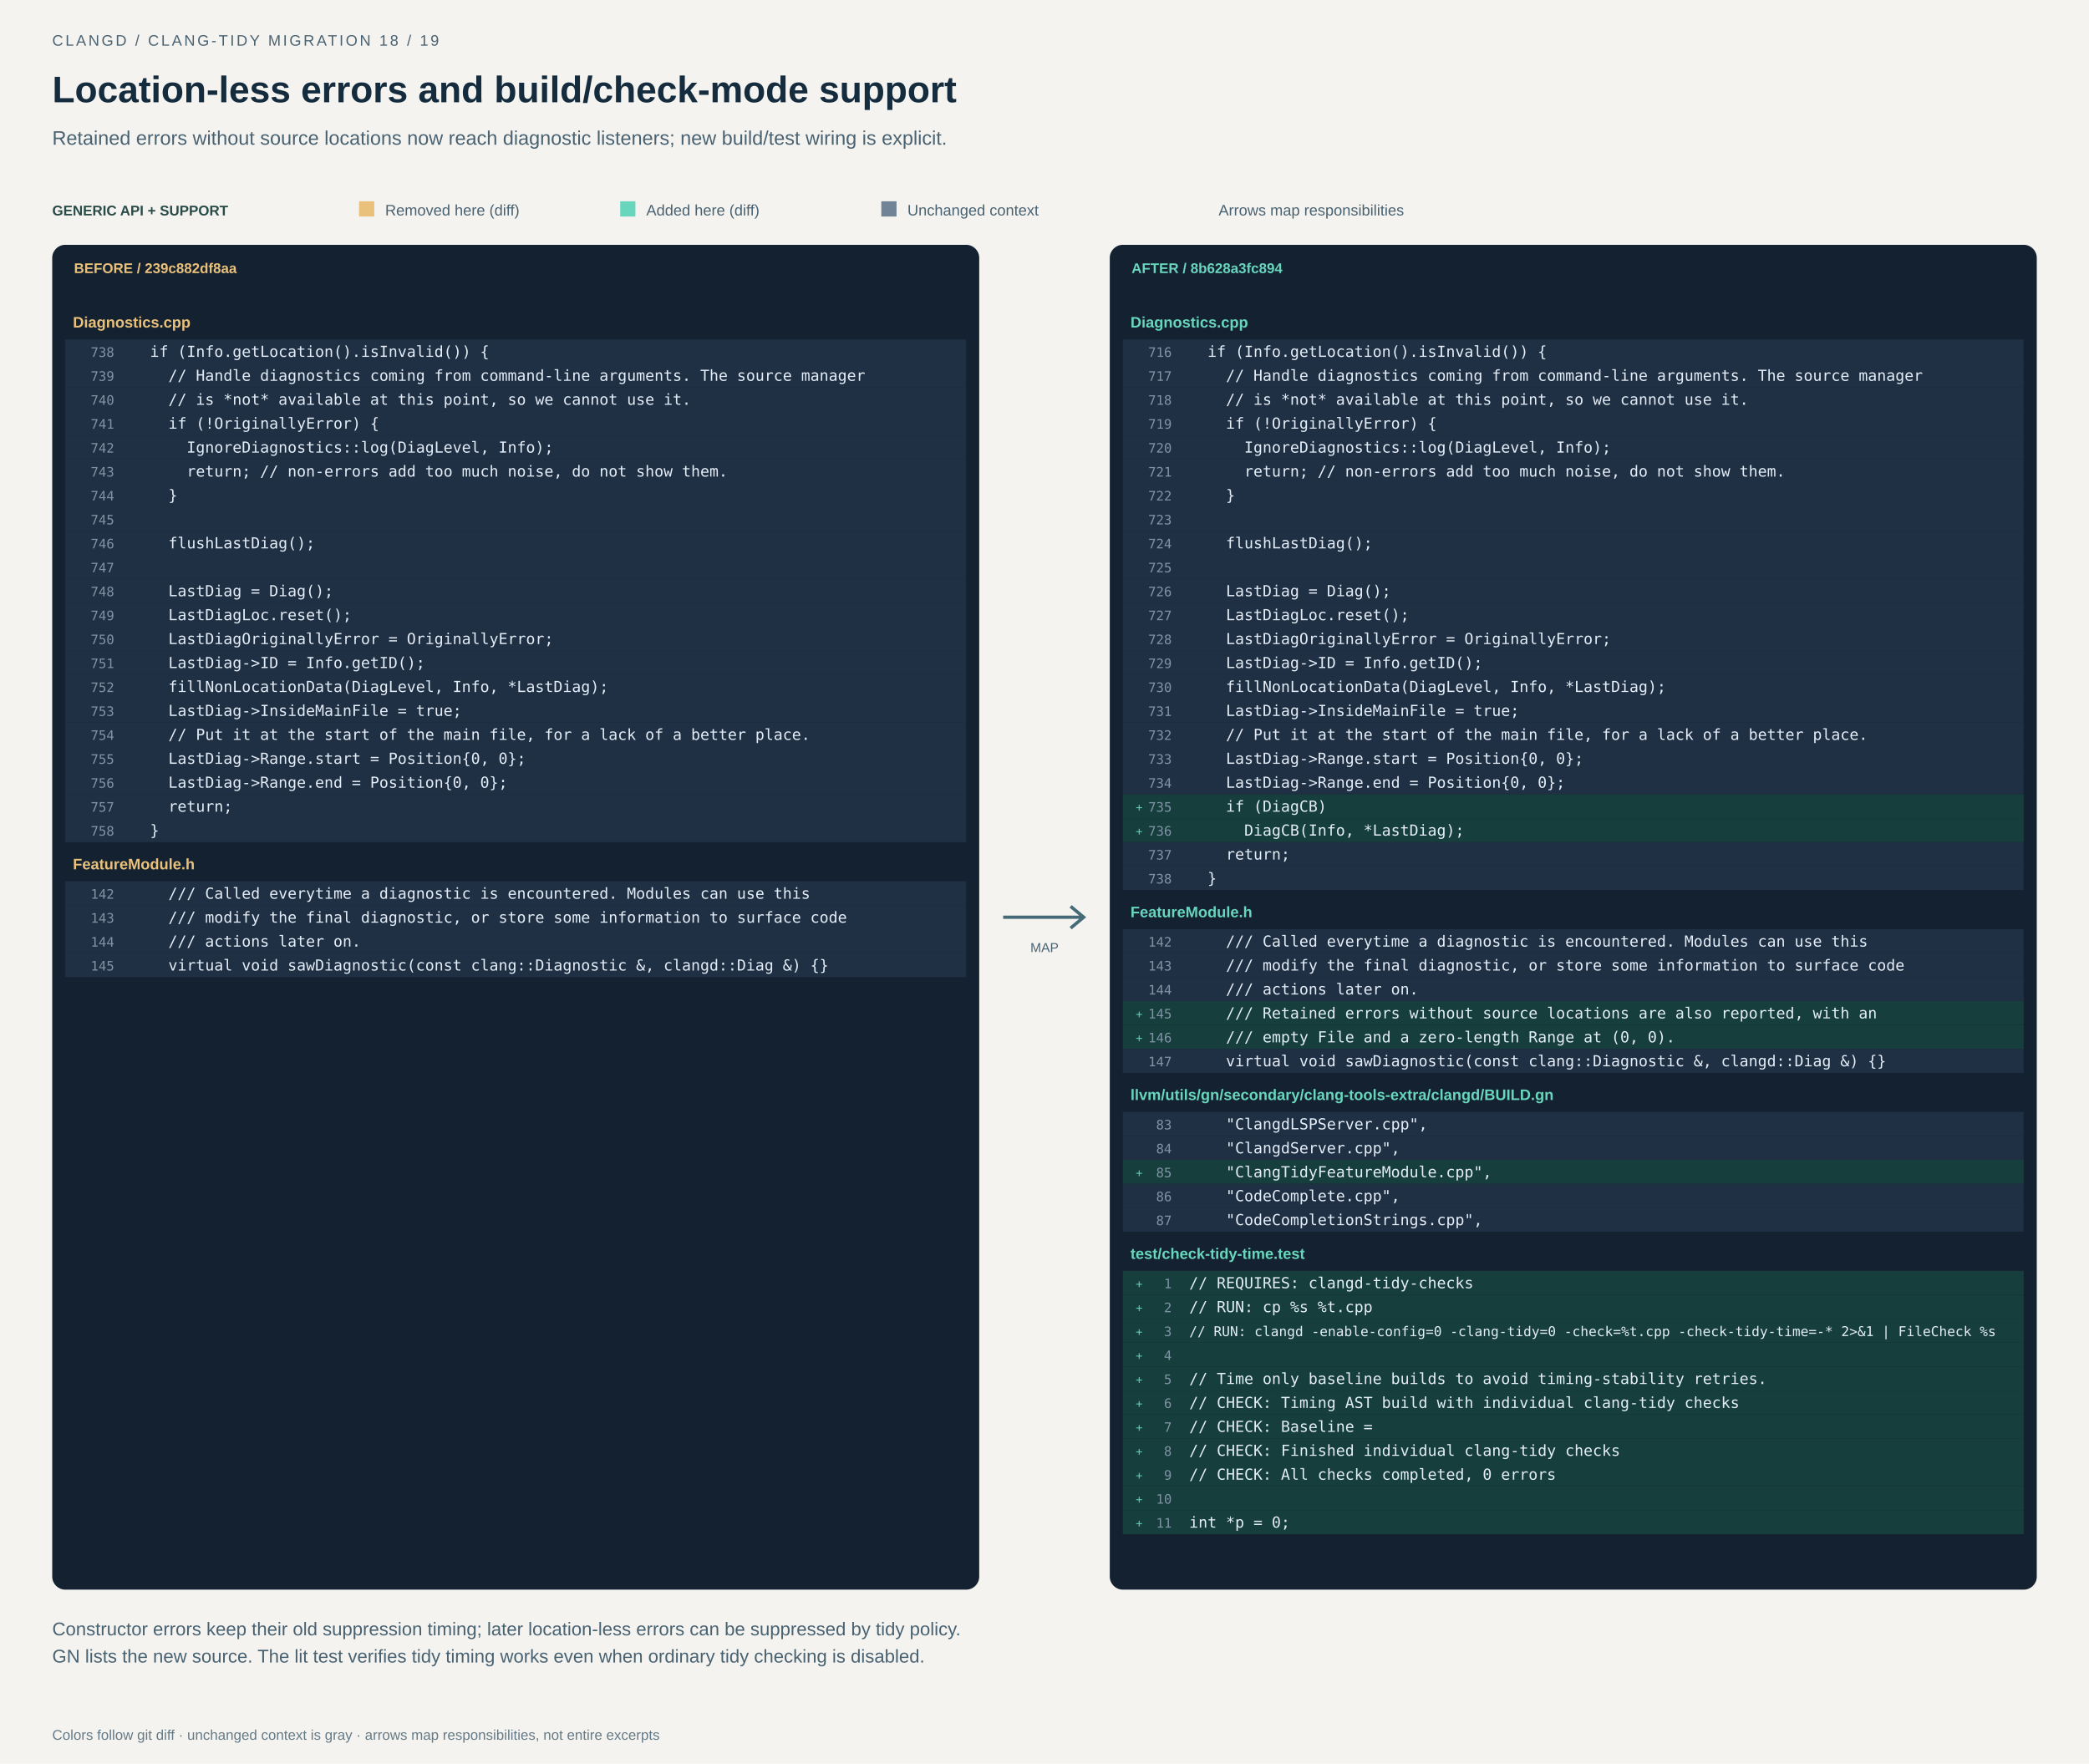
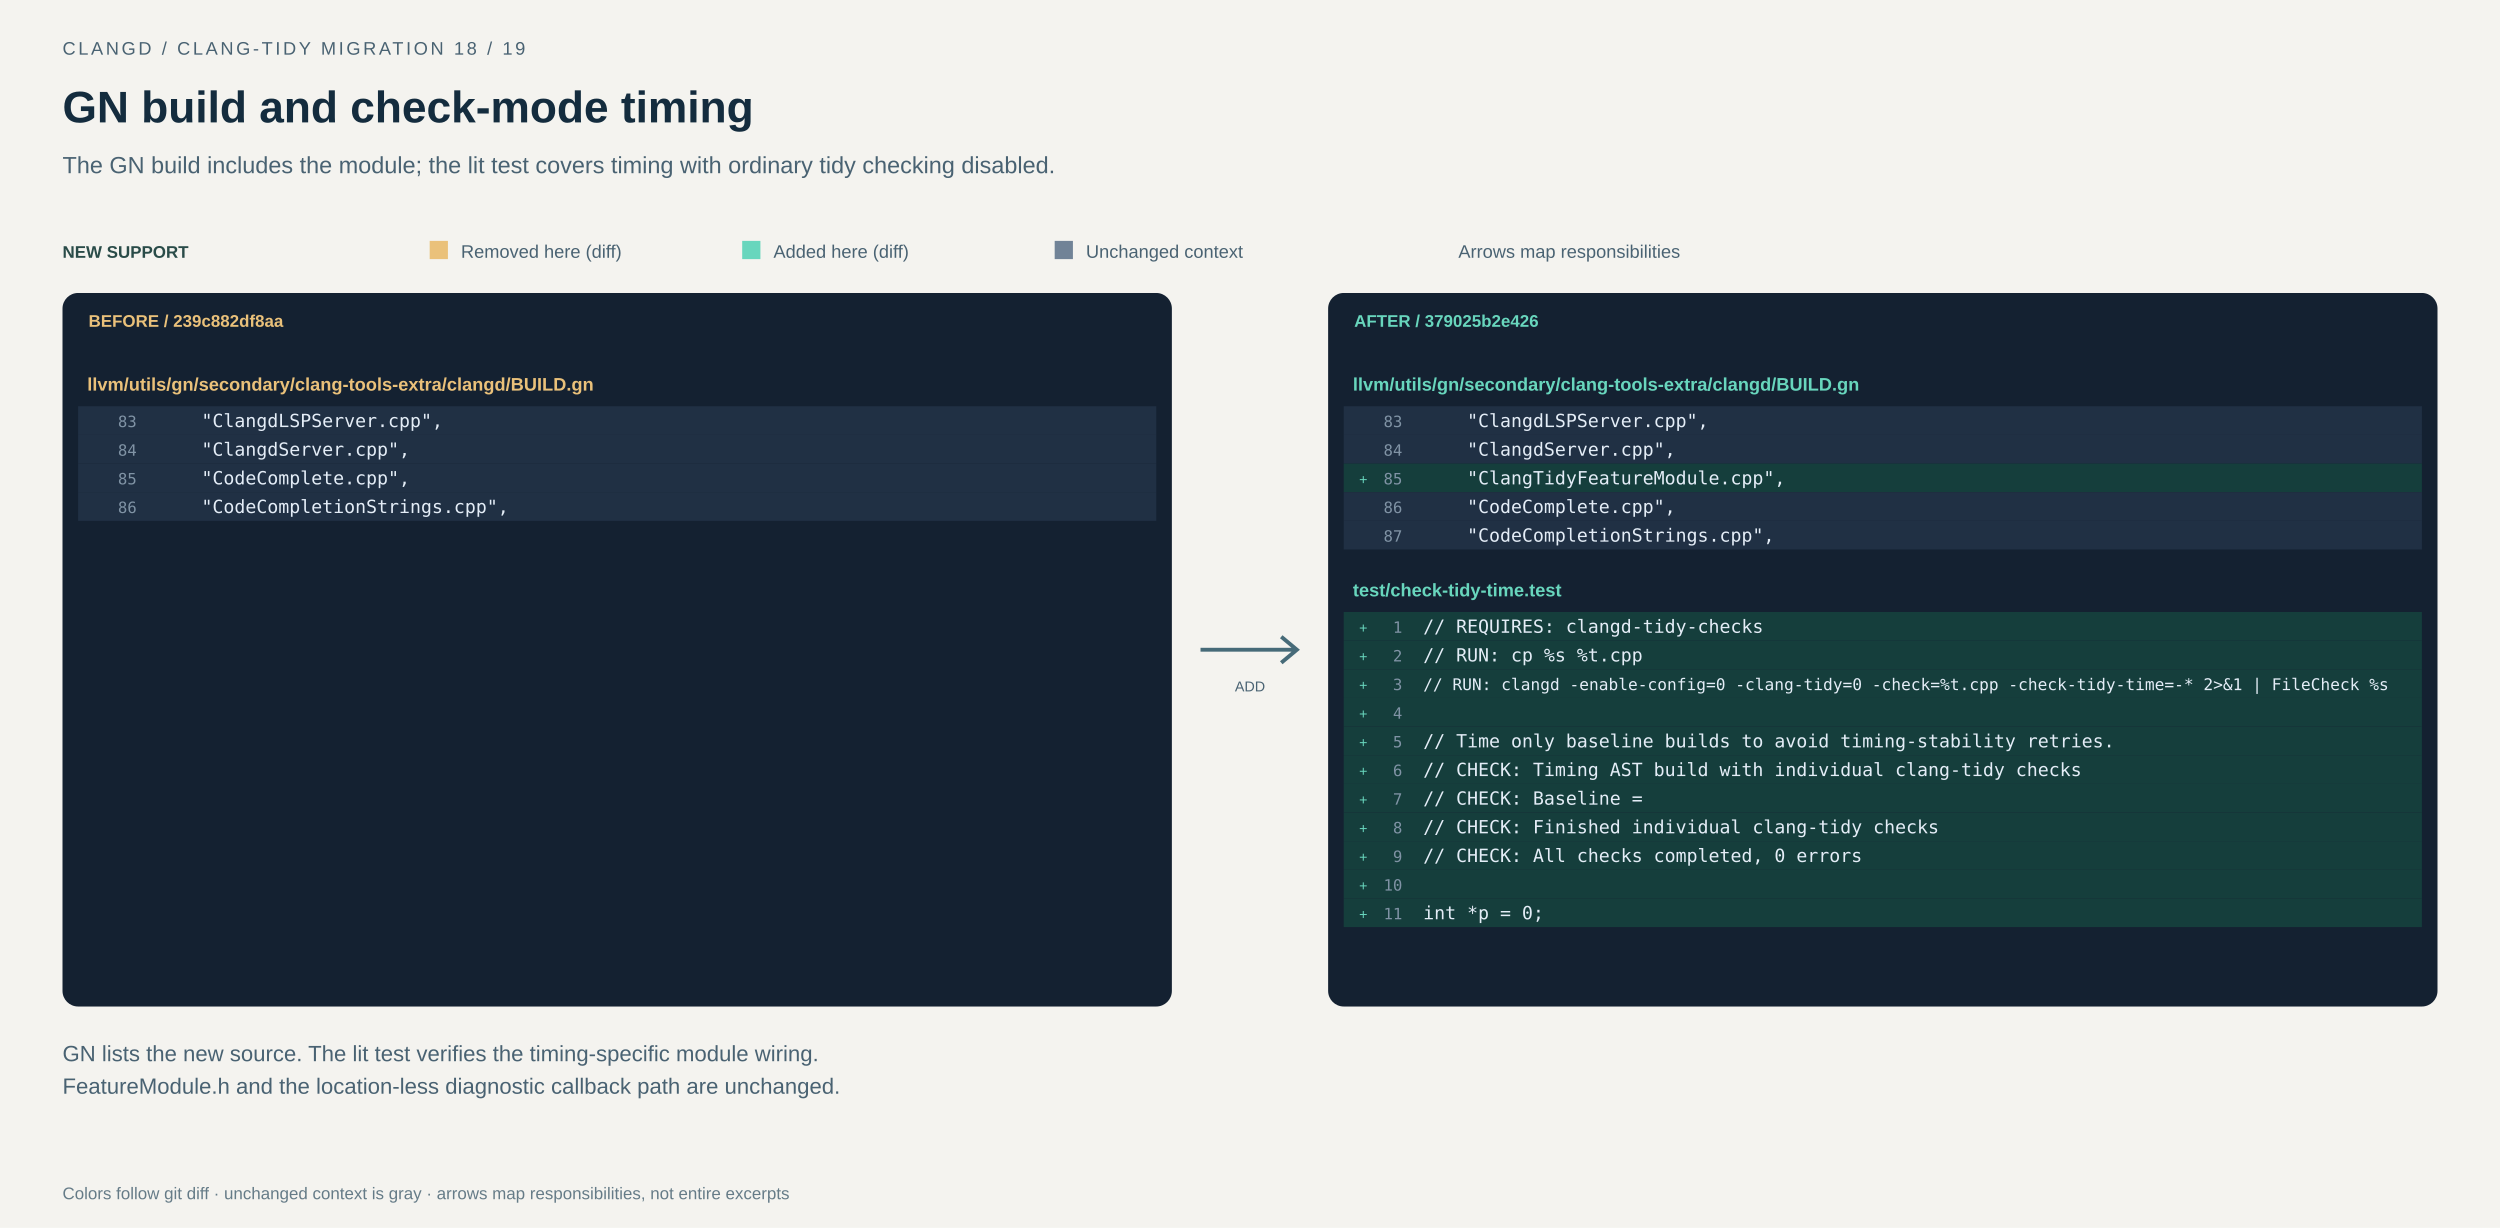
- <svg xmlns="http://www.w3.org/2000/svg" width="1920" height="1621" viewBox="0 0 1920 1621">
-   <rect width="1920" height="1621" fill="#f4f3ef" />
+ <svg xmlns="http://www.w3.org/2000/svg" width="1920" height="943" viewBox="0 0 1920 943">
+   <rect width="1920" height="943" fill="#f4f3ef" />
  <text x="48" y="42" font-family="Arial,Helvetica,sans-serif" font-size="16" fill="#496272" letter-spacing="2" style="font-size:14px">CLANGD / CLANG-TIDY MIGRATION     18 / 19</text>
-   <text x="48" y="94" font-family="Arial,Helvetica,sans-serif" font-size="16" fill="#496272" font-weight="700" style="fill:#142c3e;font-size:34px">Location-less errors and build/check-mode support</text>
-   <text x="48" y="133" font-family="Arial,Helvetica,sans-serif" font-size="16" fill="#496272" style="font-size:18px">Retained errors without source locations now reach diagnostic listeners; new build/test wiring is explicit.</text>
-   <text x="48" y="198" font-family="Arial,Helvetica,sans-serif" font-size="16" fill="#496272" font-weight="700" style="fill:#294b48;font-size:13px">GENERIC API + SUPPORT</text>
+   <text x="48" y="94" font-family="Arial,Helvetica,sans-serif" font-size="16" fill="#496272" font-weight="700" style="fill:#142c3e;font-size:34px">GN build and check-mode timing</text>
+   <text x="48" y="133" font-family="Arial,Helvetica,sans-serif" font-size="16" fill="#496272" style="font-size:18px">The GN build includes the module; the lit test covers timing with ordinary tidy checking disabled.</text>
+   <text x="48" y="198" font-family="Arial,Helvetica,sans-serif" font-size="16" fill="#496272" font-weight="700" style="fill:#294b48;font-size:13px">NEW SUPPORT</text>
  <rect x="330" y="185" width="14" height="14" fill="#eac17a" />
  <text x="354" y="198" font-family="Arial,Helvetica,sans-serif" font-size="16" fill="#496272" style="font-size:14px">Removed here (diff)</text>
  <rect x="570" y="185" width="14" height="14" fill="#68d6bd" />
  <text x="594" y="198" font-family="Arial,Helvetica,sans-serif" font-size="16" fill="#496272" style="font-size:14px">Added here (diff)</text>
  <rect x="810" y="185" width="14" height="14" fill="#718397" />
  <text x="834" y="198" font-family="Arial,Helvetica,sans-serif" font-size="16" fill="#496272" style="font-size:14px">Unchanged context</text>
  <text x="1120" y="198" font-family="Arial,Helvetica,sans-serif" font-size="16" fill="#496272" style="font-size:14px">Arrows map responsibilities</text>
-   <rect x="48" y="225" width="852" height="1236" rx="12" fill="#142131" />
-   <text x="68" y="251" font-family="Arial,Helvetica,sans-serif" font-size="16" fill="#496272" style="fill:#eac17a;font-size:13px" font-weight="700">BEFORE / 239c882df8aa</text>
-   <a href="https://github.com/ArcsinX/llvm-project/blob/239c882df8aa5e256256843090984ee90b43e835/clang-tools-extra/clangd/Diagnostics.cpp#L738">
-     <text x="67" y="301" font-family="Arial,Helvetica,sans-serif" font-size="16" fill="#496272" font-weight="600" style="fill:#eac17a;font-size:14px">Diagnostics.cpp</text>
+   <rect x="48" y="225" width="852" height="548" rx="12" fill="#142131" />
+   <text x="68" y="251" font-family="Arial,Helvetica,sans-serif" font-size="16" fill="#496272" font-weight="700" style="fill:#eac17a;font-size:13px">BEFORE / 239c882df8aa</text>
+   <a href="https://github.com/ArcsinX/llvm-project/blob/239c882df8aa5e256256843090984ee90b43e835/llvm/utils/gn/secondary/clang-tools-extra/clangd/BUILD.gn#L83">
+     <text x="67" y="300" font-family="Arial,Helvetica,sans-serif" font-size="16" fill="#496272" font-weight="600" style="fill:#eac17a;font-size:14px">llvm/utils/gn/secondary/clang-tools-extra/clangd/BUILD.gn</text>
  </a>
  <rect x="60" y="312" width="828" height="22" fill="#203044" />
-   <text x="105" y="328" text-anchor="end" font-family="Menlo,Consolas,monospace" font-size="12" fill="#8093a5">738</text>
-   <text x="121" y="328" xml:space="preserve" font-family="Menlo,Consolas,monospace" font-size="14" fill="#e4edf7">  if (Info.getLocation().isInvalid()) {</text>
+   <text x="105" y="328" text-anchor="end" font-family="Menlo,Consolas,monospace" font-size="12" fill="#8093a5">83</text>
+   <text x="121" y="328" xml:space="preserve" font-family="Menlo,Consolas,monospace" font-size="14" fill="#e4edf7">    "ClangdLSPServer.cpp",</text>
  <rect x="60" y="334" width="828" height="22" fill="#203044" />
-   <text x="105" y="350" text-anchor="end" font-family="Menlo,Consolas,monospace" font-size="12" fill="#8093a5">739</text>
-   <text x="121" y="350" xml:space="preserve" font-family="Menlo,Consolas,monospace" font-size="14" fill="#e4edf7">    // Handle diagnostics coming from command-line arguments. The source manager</text>
+   <text x="105" y="350" text-anchor="end" font-family="Menlo,Consolas,monospace" font-size="12" fill="#8093a5">84</text>
+   <text x="121" y="350" xml:space="preserve" font-family="Menlo,Consolas,monospace" font-size="14" fill="#e4edf7">    "ClangdServer.cpp",</text>
  <rect x="60" y="356" width="828" height="22" fill="#203044" />
-   <text x="105" y="372" text-anchor="end" font-family="Menlo,Consolas,monospace" font-size="12" fill="#8093a5">740</text>
-   <text x="121" y="372" xml:space="preserve" font-family="Menlo,Consolas,monospace" font-size="14" fill="#e4edf7">    // is *not* available at this point, so we cannot use it.</text>
+   <text x="105" y="372" text-anchor="end" font-family="Menlo,Consolas,monospace" font-size="12" fill="#8093a5">85</text>
+   <text x="121" y="372" xml:space="preserve" font-family="Menlo,Consolas,monospace" font-size="14" fill="#e4edf7">    "CodeComplete.cpp",</text>
  <rect x="60" y="378" width="828" height="22" fill="#203044" />
-   <text x="105" y="394" text-anchor="end" font-family="Menlo,Consolas,monospace" font-size="12" fill="#8093a5">741</text>
-   <text x="121" y="394" xml:space="preserve" font-family="Menlo,Consolas,monospace" font-size="14" fill="#e4edf7">    if (!OriginallyError) {</text>
-   <rect x="60" y="400" width="828" height="22" fill="#203044" />
-   <text x="105" y="416" text-anchor="end" font-family="Menlo,Consolas,monospace" font-size="12" fill="#8093a5">742</text>
-   <text x="121" y="416" xml:space="preserve" font-family="Menlo,Consolas,monospace" font-size="14" fill="#e4edf7">      IgnoreDiagnostics::log(DiagLevel, Info);</text>
-   <rect x="60" y="422" width="828" height="22" fill="#203044" />
-   <text x="105" y="438" text-anchor="end" font-family="Menlo,Consolas,monospace" font-size="12" fill="#8093a5">743</text>
-   <text x="121" y="438" xml:space="preserve" font-family="Menlo,Consolas,monospace" font-size="14" fill="#e4edf7">      return; // non-errors add too much noise, do not show them.</text>
-   <rect x="60" y="444" width="828" height="22" fill="#203044" />
-   <text x="105" y="460" text-anchor="end" font-family="Menlo,Consolas,monospace" font-size="12" fill="#8093a5">744</text>
-   <text x="121" y="460" xml:space="preserve" font-family="Menlo,Consolas,monospace" font-size="14" fill="#e4edf7">    }</text>
-   <rect x="60" y="466" width="828" height="22" fill="#203044" />
-   <text x="105" y="482" text-anchor="end" font-family="Menlo,Consolas,monospace" font-size="12" fill="#8093a5">745</text>
-   <text x="121" y="482" xml:space="preserve" font-family="Menlo,Consolas,monospace" font-size="14" fill="#e4edf7" />
-   <rect x="60" y="488" width="828" height="22" fill="#203044" />
-   <text x="105" y="504" text-anchor="end" font-family="Menlo,Consolas,monospace" font-size="12" fill="#8093a5">746</text>
-   <text x="121" y="504" xml:space="preserve" font-family="Menlo,Consolas,monospace" font-size="14" fill="#e4edf7">    flushLastDiag();</text>
-   <rect x="60" y="510" width="828" height="22" fill="#203044" />
-   <text x="105" y="526" text-anchor="end" font-family="Menlo,Consolas,monospace" font-size="12" fill="#8093a5">747</text>
-   <text x="121" y="526" xml:space="preserve" font-family="Menlo,Consolas,monospace" font-size="14" fill="#e4edf7" />
-   <rect x="60" y="532" width="828" height="22" fill="#203044" />
-   <text x="105" y="548" text-anchor="end" font-family="Menlo,Consolas,monospace" font-size="12" fill="#8093a5">748</text>
-   <text x="121" y="548" xml:space="preserve" font-family="Menlo,Consolas,monospace" font-size="14" fill="#e4edf7">    LastDiag = Diag();</text>
-   <rect x="60" y="554" width="828" height="22" fill="#203044" />
-   <text x="105" y="570" text-anchor="end" font-family="Menlo,Consolas,monospace" font-size="12" fill="#8093a5">749</text>
-   <text x="121" y="570" xml:space="preserve" font-family="Menlo,Consolas,monospace" font-size="14" fill="#e4edf7">    LastDiagLoc.reset();</text>
-   <rect x="60" y="576" width="828" height="22" fill="#203044" />
-   <text x="105" y="592" text-anchor="end" font-family="Menlo,Consolas,monospace" font-size="12" fill="#8093a5">750</text>
-   <text x="121" y="592" xml:space="preserve" font-family="Menlo,Consolas,monospace" font-size="14" fill="#e4edf7">    LastDiagOriginallyError = OriginallyError;</text>
-   <rect x="60" y="598" width="828" height="22" fill="#203044" />
-   <text x="105" y="614" text-anchor="end" font-family="Menlo,Consolas,monospace" font-size="12" fill="#8093a5">751</text>
-   <text x="121" y="614" xml:space="preserve" font-family="Menlo,Consolas,monospace" font-size="14" fill="#e4edf7">    LastDiag-&gt;ID = Info.getID();</text>
-   <rect x="60" y="620" width="828" height="22" fill="#203044" />
-   <text x="105" y="636" text-anchor="end" font-family="Menlo,Consolas,monospace" font-size="12" fill="#8093a5">752</text>
-   <text x="121" y="636" xml:space="preserve" font-family="Menlo,Consolas,monospace" font-size="14" fill="#e4edf7">    fillNonLocationData(DiagLevel, Info, *LastDiag);</text>
-   <rect x="60" y="642" width="828" height="22" fill="#203044" />
-   <text x="105" y="658" text-anchor="end" font-family="Menlo,Consolas,monospace" font-size="12" fill="#8093a5">753</text>
-   <text x="121" y="658" xml:space="preserve" font-family="Menlo,Consolas,monospace" font-size="14" fill="#e4edf7">    LastDiag-&gt;InsideMainFile = true;</text>
-   <rect x="60" y="664" width="828" height="22" fill="#203044" />
-   <text x="105" y="680" text-anchor="end" font-family="Menlo,Consolas,monospace" font-size="12" fill="#8093a5">754</text>
-   <text x="121" y="680" xml:space="preserve" font-family="Menlo,Consolas,monospace" font-size="14" fill="#e4edf7">    // Put it at the start of the main file, for a lack of a better place.</text>
-   <rect x="60" y="686" width="828" height="22" fill="#203044" />
-   <text x="105" y="702" text-anchor="end" font-family="Menlo,Consolas,monospace" font-size="12" fill="#8093a5">755</text>
-   <text x="121" y="702" xml:space="preserve" font-family="Menlo,Consolas,monospace" font-size="14" fill="#e4edf7">    LastDiag-&gt;Range.start = Position{0, 0};</text>
-   <rect x="60" y="708" width="828" height="22" fill="#203044" />
-   <text x="105" y="724" text-anchor="end" font-family="Menlo,Consolas,monospace" font-size="12" fill="#8093a5">756</text>
-   <text x="121" y="724" xml:space="preserve" font-family="Menlo,Consolas,monospace" font-size="14" fill="#e4edf7">    LastDiag-&gt;Range.end = Position{0, 0};</text>
-   <rect x="60" y="730" width="828" height="22" fill="#203044" />
-   <text x="105" y="746" text-anchor="end" font-family="Menlo,Consolas,monospace" font-size="12" fill="#8093a5">757</text>
-   <text x="121" y="746" xml:space="preserve" font-family="Menlo,Consolas,monospace" font-size="14" fill="#e4edf7">    return;</text>
-   <rect x="60" y="752" width="828" height="22" fill="#203044" />
-   <text x="105" y="768" text-anchor="end" font-family="Menlo,Consolas,monospace" font-size="12" fill="#8093a5">758</text>
-   <text x="121" y="768" xml:space="preserve" font-family="Menlo,Consolas,monospace" font-size="14" fill="#e4edf7">  }</text>
-   <a href="https://github.com/ArcsinX/llvm-project/blob/239c882df8aa5e256256843090984ee90b43e835/clang-tools-extra/clangd/FeatureModule.h#L142">
-     <text x="67" y="799" font-family="Arial,Helvetica,sans-serif" font-size="16" fill="#496272" font-weight="600" style="fill:#eac17a;font-size:14px">FeatureModule.h</text>
-   </a>
-   <rect x="60" y="810" width="828" height="22" fill="#203044" />
-   <text x="105" y="826" text-anchor="end" font-family="Menlo,Consolas,monospace" font-size="12" fill="#8093a5">142</text>
-   <text x="121" y="826" xml:space="preserve" font-family="Menlo,Consolas,monospace" font-size="14" fill="#e4edf7">    /// Called everytime a diagnostic is encountered. Modules can use this</text>
-   <rect x="60" y="832" width="828" height="22" fill="#203044" />
-   <text x="105" y="848" text-anchor="end" font-family="Menlo,Consolas,monospace" font-size="12" fill="#8093a5">143</text>
-   <text x="121" y="848" xml:space="preserve" font-family="Menlo,Consolas,monospace" font-size="14" fill="#e4edf7">    /// modify the final diagnostic, or store some information to surface code</text>
-   <rect x="60" y="854" width="828" height="22" fill="#203044" />
-   <text x="105" y="870" text-anchor="end" font-family="Menlo,Consolas,monospace" font-size="12" fill="#8093a5">144</text>
-   <text x="121" y="870" xml:space="preserve" font-family="Menlo,Consolas,monospace" font-size="14" fill="#e4edf7">    /// actions later on.</text>
-   <rect x="60" y="876" width="828" height="22" fill="#203044" />
-   <text x="105" y="892" text-anchor="end" font-family="Menlo,Consolas,monospace" font-size="12" fill="#8093a5">145</text>
-   <text x="121" y="892" xml:space="preserve" font-family="Menlo,Consolas,monospace" font-size="14" fill="#e4edf7">    virtual void sawDiagnostic(const clang::Diagnostic &amp;, clangd::Diag &amp;) {}</text>
-   <rect x="1020" y="225" width="852" height="1236" rx="12" fill="#142131" />
-   <text x="1040" y="251" font-family="Arial,Helvetica,sans-serif" font-size="16" fill="#496272" style="fill:#68d6bd;font-size:13px" font-weight="700">AFTER / 8b628a3fc894</text>
-   <a href="https://github.com/ArcsinX/llvm-project/blob/8b628a3fc894a6b67b3d2c5d9fb6acdb73993a62/clang-tools-extra/clangd/Diagnostics.cpp#L716">
-     <text x="1039" y="301" font-family="Arial,Helvetica,sans-serif" font-size="16" fill="#496272" font-weight="600" style="fill:#68d6bd;font-size:14px">Diagnostics.cpp</text>
+   <text x="105" y="394" text-anchor="end" font-family="Menlo,Consolas,monospace" font-size="12" fill="#8093a5">86</text>
+   <text x="121" y="394" xml:space="preserve" font-family="Menlo,Consolas,monospace" font-size="14" fill="#e4edf7">    "CodeCompletionStrings.cpp",</text>
+   <rect x="1020" y="225" width="852" height="548" rx="12" fill="#142131" />
+   <text x="1040" y="251" font-family="Arial,Helvetica,sans-serif" font-size="16" fill="#496272" font-weight="700" style="fill:#68d6bd;font-size:13px">AFTER / 379025b2e426</text>
+   <a href="https://github.com/ArcsinX/llvm-project/blob/379025b2e426594be031e6007c2cff9d84942079/llvm/utils/gn/secondary/clang-tools-extra/clangd/BUILD.gn#L83">
+     <text x="1039" y="300" font-family="Arial,Helvetica,sans-serif" font-size="16" fill="#496272" font-weight="600" style="fill:#68d6bd;font-size:14px">llvm/utils/gn/secondary/clang-tools-extra/clangd/BUILD.gn</text>
  </a>
  <rect x="1032" y="312" width="828" height="22" fill="#203044" />
-   <text x="1077" y="328" text-anchor="end" font-family="Menlo,Consolas,monospace" font-size="12" fill="#8093a5">716</text>
-   <text x="1093" y="328" xml:space="preserve" font-family="Menlo,Consolas,monospace" font-size="14" fill="#e4edf7">  if (Info.getLocation().isInvalid()) {</text>
+   <text x="1077" y="328" text-anchor="end" font-family="Menlo,Consolas,monospace" font-size="12" fill="#8093a5">83</text>
+   <text x="1093" y="328" xml:space="preserve" font-family="Menlo,Consolas,monospace" font-size="14" fill="#e4edf7">    "ClangdLSPServer.cpp",</text>
  <rect x="1032" y="334" width="828" height="22" fill="#203044" />
-   <text x="1077" y="350" text-anchor="end" font-family="Menlo,Consolas,monospace" font-size="12" fill="#8093a5">717</text>
-   <text x="1093" y="350" xml:space="preserve" font-family="Menlo,Consolas,monospace" font-size="14" fill="#e4edf7">    // Handle diagnostics coming from command-line arguments. The source manager</text>
-   <rect x="1032" y="356" width="828" height="22" fill="#203044" />
-   <text x="1077" y="372" text-anchor="end" font-family="Menlo,Consolas,monospace" font-size="12" fill="#8093a5">718</text>
-   <text x="1093" y="372" xml:space="preserve" font-family="Menlo,Consolas,monospace" font-size="14" fill="#e4edf7">    // is *not* available at this point, so we cannot use it.</text>
+   <text x="1077" y="350" text-anchor="end" font-family="Menlo,Consolas,monospace" font-size="12" fill="#8093a5">84</text>
+   <text x="1093" y="350" xml:space="preserve" font-family="Menlo,Consolas,monospace" font-size="14" fill="#e4edf7">    "ClangdServer.cpp",</text>
+   <rect x="1032" y="356" width="828" height="22" fill="#153e3c" />
+   <text x="1047" y="372" font-family="Arial,Helvetica,sans-serif" font-size="11" fill="#68d6bd" text-anchor="middle">+</text>
+   <text x="1077" y="372" text-anchor="end" font-family="Menlo,Consolas,monospace" font-size="12" fill="#8093a5">85</text>
+   <text x="1093" y="372" xml:space="preserve" font-family="Menlo,Consolas,monospace" font-size="14" fill="#e4edf7">    "ClangTidyFeatureModule.cpp",</text>
  <rect x="1032" y="378" width="828" height="22" fill="#203044" />
-   <text x="1077" y="394" text-anchor="end" font-family="Menlo,Consolas,monospace" font-size="12" fill="#8093a5">719</text>
-   <text x="1093" y="394" xml:space="preserve" font-family="Menlo,Consolas,monospace" font-size="14" fill="#e4edf7">    if (!OriginallyError) {</text>
+   <text x="1077" y="394" text-anchor="end" font-family="Menlo,Consolas,monospace" font-size="12" fill="#8093a5">86</text>
+   <text x="1093" y="394" xml:space="preserve" font-family="Menlo,Consolas,monospace" font-size="14" fill="#e4edf7">    "CodeComplete.cpp",</text>
  <rect x="1032" y="400" width="828" height="22" fill="#203044" />
-   <text x="1077" y="416" text-anchor="end" font-family="Menlo,Consolas,monospace" font-size="12" fill="#8093a5">720</text>
-   <text x="1093" y="416" xml:space="preserve" font-family="Menlo,Consolas,monospace" font-size="14" fill="#e4edf7">      IgnoreDiagnostics::log(DiagLevel, Info);</text>
-   <rect x="1032" y="422" width="828" height="22" fill="#203044" />
-   <text x="1077" y="438" text-anchor="end" font-family="Menlo,Consolas,monospace" font-size="12" fill="#8093a5">721</text>
-   <text x="1093" y="438" xml:space="preserve" font-family="Menlo,Consolas,monospace" font-size="14" fill="#e4edf7">      return; // non-errors add too much noise, do not show them.</text>
-   <rect x="1032" y="444" width="828" height="22" fill="#203044" />
-   <text x="1077" y="460" text-anchor="end" font-family="Menlo,Consolas,monospace" font-size="12" fill="#8093a5">722</text>
-   <text x="1093" y="460" xml:space="preserve" font-family="Menlo,Consolas,monospace" font-size="14" fill="#e4edf7">    }</text>
-   <rect x="1032" y="466" width="828" height="22" fill="#203044" />
-   <text x="1077" y="482" text-anchor="end" font-family="Menlo,Consolas,monospace" font-size="12" fill="#8093a5">723</text>
-   <text x="1093" y="482" xml:space="preserve" font-family="Menlo,Consolas,monospace" font-size="14" fill="#e4edf7" />
-   <rect x="1032" y="488" width="828" height="22" fill="#203044" />
-   <text x="1077" y="504" text-anchor="end" font-family="Menlo,Consolas,monospace" font-size="12" fill="#8093a5">724</text>
-   <text x="1093" y="504" xml:space="preserve" font-family="Menlo,Consolas,monospace" font-size="14" fill="#e4edf7">    flushLastDiag();</text>
-   <rect x="1032" y="510" width="828" height="22" fill="#203044" />
-   <text x="1077" y="526" text-anchor="end" font-family="Menlo,Consolas,monospace" font-size="12" fill="#8093a5">725</text>
-   <text x="1093" y="526" xml:space="preserve" font-family="Menlo,Consolas,monospace" font-size="14" fill="#e4edf7" />
-   <rect x="1032" y="532" width="828" height="22" fill="#203044" />
-   <text x="1077" y="548" text-anchor="end" font-family="Menlo,Consolas,monospace" font-size="12" fill="#8093a5">726</text>
-   <text x="1093" y="548" xml:space="preserve" font-family="Menlo,Consolas,monospace" font-size="14" fill="#e4edf7">    LastDiag = Diag();</text>
-   <rect x="1032" y="554" width="828" height="22" fill="#203044" />
-   <text x="1077" y="570" text-anchor="end" font-family="Menlo,Consolas,monospace" font-size="12" fill="#8093a5">727</text>
-   <text x="1093" y="570" xml:space="preserve" font-family="Menlo,Consolas,monospace" font-size="14" fill="#e4edf7">    LastDiagLoc.reset();</text>
-   <rect x="1032" y="576" width="828" height="22" fill="#203044" />
-   <text x="1077" y="592" text-anchor="end" font-family="Menlo,Consolas,monospace" font-size="12" fill="#8093a5">728</text>
-   <text x="1093" y="592" xml:space="preserve" font-family="Menlo,Consolas,monospace" font-size="14" fill="#e4edf7">    LastDiagOriginallyError = OriginallyError;</text>
-   <rect x="1032" y="598" width="828" height="22" fill="#203044" />
-   <text x="1077" y="614" text-anchor="end" font-family="Menlo,Consolas,monospace" font-size="12" fill="#8093a5">729</text>
-   <text x="1093" y="614" xml:space="preserve" font-family="Menlo,Consolas,monospace" font-size="14" fill="#e4edf7">    LastDiag-&gt;ID = Info.getID();</text>
-   <rect x="1032" y="620" width="828" height="22" fill="#203044" />
-   <text x="1077" y="636" text-anchor="end" font-family="Menlo,Consolas,monospace" font-size="12" fill="#8093a5">730</text>
-   <text x="1093" y="636" xml:space="preserve" font-family="Menlo,Consolas,monospace" font-size="14" fill="#e4edf7">    fillNonLocationData(DiagLevel, Info, *LastDiag);</text>
-   <rect x="1032" y="642" width="828" height="22" fill="#203044" />
-   <text x="1077" y="658" text-anchor="end" font-family="Menlo,Consolas,monospace" font-size="12" fill="#8093a5">731</text>
-   <text x="1093" y="658" xml:space="preserve" font-family="Menlo,Consolas,monospace" font-size="14" fill="#e4edf7">    LastDiag-&gt;InsideMainFile = true;</text>
-   <rect x="1032" y="664" width="828" height="22" fill="#203044" />
-   <text x="1077" y="680" text-anchor="end" font-family="Menlo,Consolas,monospace" font-size="12" fill="#8093a5">732</text>
-   <text x="1093" y="680" xml:space="preserve" font-family="Menlo,Consolas,monospace" font-size="14" fill="#e4edf7">    // Put it at the start of the main file, for a lack of a better place.</text>
-   <rect x="1032" y="686" width="828" height="22" fill="#203044" />
-   <text x="1077" y="702" text-anchor="end" font-family="Menlo,Consolas,monospace" font-size="12" fill="#8093a5">733</text>
-   <text x="1093" y="702" xml:space="preserve" font-family="Menlo,Consolas,monospace" font-size="14" fill="#e4edf7">    LastDiag-&gt;Range.start = Position{0, 0};</text>
-   <rect x="1032" y="708" width="828" height="22" fill="#203044" />
-   <text x="1077" y="724" text-anchor="end" font-family="Menlo,Consolas,monospace" font-size="12" fill="#8093a5">734</text>
-   <text x="1093" y="724" xml:space="preserve" font-family="Menlo,Consolas,monospace" font-size="14" fill="#e4edf7">    LastDiag-&gt;Range.end = Position{0, 0};</text>
-   <rect x="1032" y="730" width="828" height="22" fill="#153e3c" />
-   <text x="1047" y="746" font-family="Arial,Helvetica,sans-serif" font-size="11" fill="#68d6bd" text-anchor="middle">+</text>
-   <text x="1077" y="746" text-anchor="end" font-family="Menlo,Consolas,monospace" font-size="12" fill="#8093a5">735</text>
-   <text x="1093" y="746" xml:space="preserve" font-family="Menlo,Consolas,monospace" font-size="14" fill="#e4edf7">    if (DiagCB)</text>
-   <rect x="1032" y="752" width="828" height="22" fill="#153e3c" />
-   <text x="1047" y="768" font-family="Arial,Helvetica,sans-serif" font-size="11" fill="#68d6bd" text-anchor="middle">+</text>
-   <text x="1077" y="768" text-anchor="end" font-family="Menlo,Consolas,monospace" font-size="12" fill="#8093a5">736</text>
-   <text x="1093" y="768" xml:space="preserve" font-family="Menlo,Consolas,monospace" font-size="14" fill="#e4edf7">      DiagCB(Info, *LastDiag);</text>
-   <rect x="1032" y="774" width="828" height="22" fill="#203044" />
-   <text x="1077" y="790" text-anchor="end" font-family="Menlo,Consolas,monospace" font-size="12" fill="#8093a5">737</text>
-   <text x="1093" y="790" xml:space="preserve" font-family="Menlo,Consolas,monospace" font-size="14" fill="#e4edf7">    return;</text>
-   <rect x="1032" y="796" width="828" height="22" fill="#203044" />
-   <text x="1077" y="812" text-anchor="end" font-family="Menlo,Consolas,monospace" font-size="12" fill="#8093a5">738</text>
-   <text x="1093" y="812" xml:space="preserve" font-family="Menlo,Consolas,monospace" font-size="14" fill="#e4edf7">  }</text>
-   <a href="https://github.com/ArcsinX/llvm-project/blob/8b628a3fc894a6b67b3d2c5d9fb6acdb73993a62/clang-tools-extra/clangd/FeatureModule.h#L142">
-     <text x="1039" y="843" font-family="Arial,Helvetica,sans-serif" font-size="16" fill="#496272" font-weight="600" style="fill:#68d6bd;font-size:14px">FeatureModule.h</text>
+   <text x="1077" y="416" text-anchor="end" font-family="Menlo,Consolas,monospace" font-size="12" fill="#8093a5">87</text>
+   <text x="1093" y="416" xml:space="preserve" font-family="Menlo,Consolas,monospace" font-size="14" fill="#e4edf7">    "CodeCompletionStrings.cpp",</text>
+   <a href="https://github.com/ArcsinX/llvm-project/blob/379025b2e426594be031e6007c2cff9d84942079/clang-tools-extra/clangd/test/check-tidy-time.test#L1">
+     <text x="1039" y="458" font-family="Arial,Helvetica,sans-serif" font-size="16" fill="#496272" font-weight="600" style="fill:#68d6bd;font-size:14px">test/check-tidy-time.test</text>
  </a>
-   <rect x="1032" y="854" width="828" height="22" fill="#203044" />
-   <text x="1077" y="870" text-anchor="end" font-family="Menlo,Consolas,monospace" font-size="12" fill="#8093a5">142</text>
-   <text x="1093" y="870" xml:space="preserve" font-family="Menlo,Consolas,monospace" font-size="14" fill="#e4edf7">    /// Called everytime a diagnostic is encountered. Modules can use this</text>
-   <rect x="1032" y="876" width="828" height="22" fill="#203044" />
-   <text x="1077" y="892" text-anchor="end" font-family="Menlo,Consolas,monospace" font-size="12" fill="#8093a5">143</text>
-   <text x="1093" y="892" xml:space="preserve" font-family="Menlo,Consolas,monospace" font-size="14" fill="#e4edf7">    /// modify the final diagnostic, or store some information to surface code</text>
-   <rect x="1032" y="898" width="828" height="22" fill="#203044" />
-   <text x="1077" y="914" text-anchor="end" font-family="Menlo,Consolas,monospace" font-size="12" fill="#8093a5">144</text>
-   <text x="1093" y="914" xml:space="preserve" font-family="Menlo,Consolas,monospace" font-size="14" fill="#e4edf7">    /// actions later on.</text>
-   <rect x="1032" y="920" width="828" height="22" fill="#153e3c" />
-   <text x="1047" y="936" font-family="Arial,Helvetica,sans-serif" font-size="11" fill="#68d6bd" text-anchor="middle">+</text>
-   <text x="1077" y="936" text-anchor="end" font-family="Menlo,Consolas,monospace" font-size="12" fill="#8093a5">145</text>
-   <text x="1093" y="936" xml:space="preserve" font-family="Menlo,Consolas,monospace" font-size="14" fill="#e4edf7">    /// Retained errors without source locations are also reported, with an</text>
-   <rect x="1032" y="942" width="828" height="22" fill="#153e3c" />
-   <text x="1047" y="958" font-family="Arial,Helvetica,sans-serif" font-size="11" fill="#68d6bd" text-anchor="middle">+</text>
-   <text x="1077" y="958" text-anchor="end" font-family="Menlo,Consolas,monospace" font-size="12" fill="#8093a5">146</text>
-   <text x="1093" y="958" xml:space="preserve" font-family="Menlo,Consolas,monospace" font-size="14" fill="#e4edf7">    /// empty File and a zero-length Range at (0, 0).</text>
-   <rect x="1032" y="964" width="828" height="22" fill="#203044" />
-   <text x="1077" y="980" text-anchor="end" font-family="Menlo,Consolas,monospace" font-size="12" fill="#8093a5">147</text>
-   <text x="1093" y="980" xml:space="preserve" font-family="Menlo,Consolas,monospace" font-size="14" fill="#e4edf7">    virtual void sawDiagnostic(const clang::Diagnostic &amp;, clangd::Diag &amp;) {}</text>
-   <a href="https://github.com/ArcsinX/llvm-project/blob/8b628a3fc894a6b67b3d2c5d9fb6acdb73993a62/llvm/utils/gn/secondary/clang-tools-extra/clangd/BUILD.gn#L83">
-     <text x="1039" y="1011" font-family="Arial,Helvetica,sans-serif" font-size="16" fill="#496272" font-weight="600" style="fill:#68d6bd;font-size:14px">llvm/utils/gn/secondary/clang-tools-extra/clangd/BUILD.gn</text>
-   </a>
-   <rect x="1032" y="1022" width="828" height="22" fill="#203044" />
-   <text x="1077" y="1038" text-anchor="end" font-family="Menlo,Consolas,monospace" font-size="12" fill="#8093a5">83</text>
-   <text x="1093" y="1038" xml:space="preserve" font-family="Menlo,Consolas,monospace" font-size="14" fill="#e4edf7">    "ClangdLSPServer.cpp",</text>
-   <rect x="1032" y="1044" width="828" height="22" fill="#203044" />
-   <text x="1077" y="1060" text-anchor="end" font-family="Menlo,Consolas,monospace" font-size="12" fill="#8093a5">84</text>
-   <text x="1093" y="1060" xml:space="preserve" font-family="Menlo,Consolas,monospace" font-size="14" fill="#e4edf7">    "ClangdServer.cpp",</text>
-   <rect x="1032" y="1066" width="828" height="22" fill="#153e3c" />
-   <text x="1047" y="1082" font-family="Arial,Helvetica,sans-serif" font-size="11" fill="#68d6bd" text-anchor="middle">+</text>
-   <text x="1077" y="1082" text-anchor="end" font-family="Menlo,Consolas,monospace" font-size="12" fill="#8093a5">85</text>
-   <text x="1093" y="1082" xml:space="preserve" font-family="Menlo,Consolas,monospace" font-size="14" fill="#e4edf7">    "ClangTidyFeatureModule.cpp",</text>
-   <rect x="1032" y="1088" width="828" height="22" fill="#203044" />
-   <text x="1077" y="1104" text-anchor="end" font-family="Menlo,Consolas,monospace" font-size="12" fill="#8093a5">86</text>
-   <text x="1093" y="1104" xml:space="preserve" font-family="Menlo,Consolas,monospace" font-size="14" fill="#e4edf7">    "CodeComplete.cpp",</text>
-   <rect x="1032" y="1110" width="828" height="22" fill="#203044" />
-   <text x="1077" y="1126" text-anchor="end" font-family="Menlo,Consolas,monospace" font-size="12" fill="#8093a5">87</text>
-   <text x="1093" y="1126" xml:space="preserve" font-family="Menlo,Consolas,monospace" font-size="14" fill="#e4edf7">    "CodeCompletionStrings.cpp",</text>
-   <a href="https://github.com/ArcsinX/llvm-project/blob/8b628a3fc894a6b67b3d2c5d9fb6acdb73993a62/clang-tools-extra/clangd/test/check-tidy-time.test#L1">
-     <text x="1039" y="1157" font-family="Arial,Helvetica,sans-serif" font-size="16" fill="#496272" font-weight="600" style="fill:#68d6bd;font-size:14px">test/check-tidy-time.test</text>
-   </a>
-   <rect x="1032" y="1168" width="828" height="22" fill="#153e3c" />
-   <text x="1047" y="1184" font-family="Arial,Helvetica,sans-serif" font-size="11" fill="#68d6bd" text-anchor="middle">+</text>
-   <text x="1077" y="1184" text-anchor="end" font-family="Menlo,Consolas,monospace" font-size="12" fill="#8093a5">1</text>
-   <text x="1093" y="1184" xml:space="preserve" font-family="Menlo,Consolas,monospace" font-size="14" fill="#e4edf7">// REQUIRES: clangd-tidy-checks</text>
-   <rect x="1032" y="1190" width="828" height="22" fill="#153e3c" />
-   <text x="1047" y="1206" font-family="Arial,Helvetica,sans-serif" font-size="11" fill="#68d6bd" text-anchor="middle">+</text>
-   <text x="1077" y="1206" text-anchor="end" font-family="Menlo,Consolas,monospace" font-size="12" fill="#8093a5">2</text>
-   <text x="1093" y="1206" xml:space="preserve" font-family="Menlo,Consolas,monospace" font-size="14" fill="#e4edf7">// RUN: cp %s %t.cpp</text>
-   <rect x="1032" y="1212" width="828" height="22" fill="#153e3c" />
-   <text x="1047" y="1228" font-family="Arial,Helvetica,sans-serif" font-size="11" fill="#68d6bd" text-anchor="middle">+</text>
-   <text x="1077" y="1228" text-anchor="end" font-family="Menlo,Consolas,monospace" font-size="12" fill="#8093a5">3</text>
-   <text x="1093" y="1228" xml:space="preserve" font-family="Menlo,Consolas,monospace" font-size="12.44" fill="#e4edf7">// RUN: clangd -enable-config=0 -clang-tidy=0 -check=%t.cpp -check-tidy-time=-* 2&gt;&amp;1 | FileCheck %s</text>
-   <rect x="1032" y="1234" width="828" height="22" fill="#153e3c" />
-   <text x="1047" y="1250" font-family="Arial,Helvetica,sans-serif" font-size="11" fill="#68d6bd" text-anchor="middle">+</text>
-   <text x="1077" y="1250" text-anchor="end" font-family="Menlo,Consolas,monospace" font-size="12" fill="#8093a5">4</text>
-   <text x="1093" y="1250" xml:space="preserve" font-family="Menlo,Consolas,monospace" font-size="14" fill="#e4edf7" />
-   <rect x="1032" y="1256" width="828" height="22" fill="#153e3c" />
-   <text x="1047" y="1272" font-family="Arial,Helvetica,sans-serif" font-size="11" fill="#68d6bd" text-anchor="middle">+</text>
-   <text x="1077" y="1272" text-anchor="end" font-family="Menlo,Consolas,monospace" font-size="12" fill="#8093a5">5</text>
-   <text x="1093" y="1272" xml:space="preserve" font-family="Menlo,Consolas,monospace" font-size="14" fill="#e4edf7">// Time only baseline builds to avoid timing-stability retries.</text>
-   <rect x="1032" y="1278" width="828" height="22" fill="#153e3c" />
-   <text x="1047" y="1294" font-family="Arial,Helvetica,sans-serif" font-size="11" fill="#68d6bd" text-anchor="middle">+</text>
-   <text x="1077" y="1294" text-anchor="end" font-family="Menlo,Consolas,monospace" font-size="12" fill="#8093a5">6</text>
-   <text x="1093" y="1294" xml:space="preserve" font-family="Menlo,Consolas,monospace" font-size="14" fill="#e4edf7">// CHECK: Timing AST build with individual clang-tidy checks</text>
-   <rect x="1032" y="1300" width="828" height="22" fill="#153e3c" />
-   <text x="1047" y="1316" font-family="Arial,Helvetica,sans-serif" font-size="11" fill="#68d6bd" text-anchor="middle">+</text>
-   <text x="1077" y="1316" text-anchor="end" font-family="Menlo,Consolas,monospace" font-size="12" fill="#8093a5">7</text>
-   <text x="1093" y="1316" xml:space="preserve" font-family="Menlo,Consolas,monospace" font-size="14" fill="#e4edf7">// CHECK: Baseline =</text>
-   <rect x="1032" y="1322" width="828" height="22" fill="#153e3c" />
-   <text x="1047" y="1338" font-family="Arial,Helvetica,sans-serif" font-size="11" fill="#68d6bd" text-anchor="middle">+</text>
-   <text x="1077" y="1338" text-anchor="end" font-family="Menlo,Consolas,monospace" font-size="12" fill="#8093a5">8</text>
-   <text x="1093" y="1338" xml:space="preserve" font-family="Menlo,Consolas,monospace" font-size="14" fill="#e4edf7">// CHECK: Finished individual clang-tidy checks</text>
-   <rect x="1032" y="1344" width="828" height="22" fill="#153e3c" />
-   <text x="1047" y="1360" font-family="Arial,Helvetica,sans-serif" font-size="11" fill="#68d6bd" text-anchor="middle">+</text>
-   <text x="1077" y="1360" text-anchor="end" font-family="Menlo,Consolas,monospace" font-size="12" fill="#8093a5">9</text>
-   <text x="1093" y="1360" xml:space="preserve" font-family="Menlo,Consolas,monospace" font-size="14" fill="#e4edf7">// CHECK: All checks completed, 0 errors</text>
-   <rect x="1032" y="1366" width="828" height="22" fill="#153e3c" />
-   <text x="1047" y="1382" font-family="Arial,Helvetica,sans-serif" font-size="11" fill="#68d6bd" text-anchor="middle">+</text>
-   <text x="1077" y="1382" text-anchor="end" font-family="Menlo,Consolas,monospace" font-size="12" fill="#8093a5">10</text>
-   <text x="1093" y="1382" xml:space="preserve" font-family="Menlo,Consolas,monospace" font-size="14" fill="#e4edf7" />
-   <rect x="1032" y="1388" width="828" height="22" fill="#153e3c" />
-   <text x="1047" y="1404" font-family="Arial,Helvetica,sans-serif" font-size="11" fill="#68d6bd" text-anchor="middle">+</text>
-   <text x="1077" y="1404" text-anchor="end" font-family="Menlo,Consolas,monospace" font-size="12" fill="#8093a5">11</text>
-   <text x="1093" y="1404" xml:space="preserve" font-family="Menlo,Consolas,monospace" font-size="14" fill="#e4edf7">int *p = 0;</text>
-   <path d="M 922 843 H 996 M 984 833 L 996 843 L 984 853" fill="none" stroke="#466a78" stroke-width="3" />
-   <text x="960" y="875" font-family="Arial,Helvetica,sans-serif" font-size="16" fill="#496272" text-anchor="middle" style="font-size:12px">MAP</text>
-   <text x="48" y="1503" font-family="Arial,Helvetica,sans-serif" font-size="16" fill="#496272" style="font-size:17px">Constructor errors keep their old suppression timing; later location-less errors can be suppressed by tidy policy.</text>
-   <text x="48" y="1528" font-family="Arial,Helvetica,sans-serif" font-size="16" fill="#496272" style="font-size:17px">GN lists the new source. The lit test verifies tidy timing works even when ordinary tidy checking is disabled.</text>
-   <text x="48" y="1599" font-family="Arial,Helvetica,sans-serif" font-size="16" fill="#496272" style="font-size:13px;fill:#657b87">Colors follow git diff · unchanged context is gray · arrows map responsibilities, not entire excerpts</text>
+   <rect x="1032" y="470" width="828" height="22" fill="#153e3c" />
+   <text x="1047" y="486" font-family="Arial,Helvetica,sans-serif" font-size="11" fill="#68d6bd" text-anchor="middle">+</text>
+   <text x="1077" y="486" text-anchor="end" font-family="Menlo,Consolas,monospace" font-size="12" fill="#8093a5">1</text>
+   <text x="1093" y="486" xml:space="preserve" font-family="Menlo,Consolas,monospace" font-size="14" fill="#e4edf7">// REQUIRES: clangd-tidy-checks</text>
+   <rect x="1032" y="492" width="828" height="22" fill="#153e3c" />
+   <text x="1047" y="508" font-family="Arial,Helvetica,sans-serif" font-size="11" fill="#68d6bd" text-anchor="middle">+</text>
+   <text x="1077" y="508" text-anchor="end" font-family="Menlo,Consolas,monospace" font-size="12" fill="#8093a5">2</text>
+   <text x="1093" y="508" xml:space="preserve" font-family="Menlo,Consolas,monospace" font-size="14" fill="#e4edf7">// RUN: cp %s %t.cpp</text>
+   <rect x="1032" y="514" width="828" height="22" fill="#153e3c" />
+   <text x="1047" y="530" font-family="Arial,Helvetica,sans-serif" font-size="11" fill="#68d6bd" text-anchor="middle">+</text>
+   <text x="1077" y="530" text-anchor="end" font-family="Menlo,Consolas,monospace" font-size="12" fill="#8093a5">3</text>
+   <text x="1093" y="530" xml:space="preserve" font-family="Menlo,Consolas,monospace" font-size="12.44" fill="#e4edf7">// RUN: clangd -enable-config=0 -clang-tidy=0 -check=%t.cpp -check-tidy-time=-* 2&gt;&amp;1 | FileCheck %s</text>
+   <rect x="1032" y="536" width="828" height="22" fill="#153e3c" />
+   <text x="1047" y="552" font-family="Arial,Helvetica,sans-serif" font-size="11" fill="#68d6bd" text-anchor="middle">+</text>
+   <text x="1077" y="552" text-anchor="end" font-family="Menlo,Consolas,monospace" font-size="12" fill="#8093a5">4</text>
+   <text x="1093" y="552" xml:space="preserve" font-family="Menlo,Consolas,monospace" font-size="14" fill="#e4edf7" />
+   <rect x="1032" y="558" width="828" height="22" fill="#153e3c" />
+   <text x="1047" y="574" font-family="Arial,Helvetica,sans-serif" font-size="11" fill="#68d6bd" text-anchor="middle">+</text>
+   <text x="1077" y="574" text-anchor="end" font-family="Menlo,Consolas,monospace" font-size="12" fill="#8093a5">5</text>
+   <text x="1093" y="574" xml:space="preserve" font-family="Menlo,Consolas,monospace" font-size="14" fill="#e4edf7">// Time only baseline builds to avoid timing-stability retries.</text>
+   <rect x="1032" y="580" width="828" height="22" fill="#153e3c" />
+   <text x="1047" y="596" font-family="Arial,Helvetica,sans-serif" font-size="11" fill="#68d6bd" text-anchor="middle">+</text>
+   <text x="1077" y="596" text-anchor="end" font-family="Menlo,Consolas,monospace" font-size="12" fill="#8093a5">6</text>
+   <text x="1093" y="596" xml:space="preserve" font-family="Menlo,Consolas,monospace" font-size="14" fill="#e4edf7">// CHECK: Timing AST build with individual clang-tidy checks</text>
+   <rect x="1032" y="602" width="828" height="22" fill="#153e3c" />
+   <text x="1047" y="618" font-family="Arial,Helvetica,sans-serif" font-size="11" fill="#68d6bd" text-anchor="middle">+</text>
+   <text x="1077" y="618" text-anchor="end" font-family="Menlo,Consolas,monospace" font-size="12" fill="#8093a5">7</text>
+   <text x="1093" y="618" xml:space="preserve" font-family="Menlo,Consolas,monospace" font-size="14" fill="#e4edf7">// CHECK: Baseline =</text>
+   <rect x="1032" y="624" width="828" height="22" fill="#153e3c" />
+   <text x="1047" y="640" font-family="Arial,Helvetica,sans-serif" font-size="11" fill="#68d6bd" text-anchor="middle">+</text>
+   <text x="1077" y="640" text-anchor="end" font-family="Menlo,Consolas,monospace" font-size="12" fill="#8093a5">8</text>
+   <text x="1093" y="640" xml:space="preserve" font-family="Menlo,Consolas,monospace" font-size="14" fill="#e4edf7">// CHECK: Finished individual clang-tidy checks</text>
+   <rect x="1032" y="646" width="828" height="22" fill="#153e3c" />
+   <text x="1047" y="662" font-family="Arial,Helvetica,sans-serif" font-size="11" fill="#68d6bd" text-anchor="middle">+</text>
+   <text x="1077" y="662" text-anchor="end" font-family="Menlo,Consolas,monospace" font-size="12" fill="#8093a5">9</text>
+   <text x="1093" y="662" xml:space="preserve" font-family="Menlo,Consolas,monospace" font-size="14" fill="#e4edf7">// CHECK: All checks completed, 0 errors</text>
+   <rect x="1032" y="668" width="828" height="22" fill="#153e3c" />
+   <text x="1047" y="684" font-family="Arial,Helvetica,sans-serif" font-size="11" fill="#68d6bd" text-anchor="middle">+</text>
+   <text x="1077" y="684" text-anchor="end" font-family="Menlo,Consolas,monospace" font-size="12" fill="#8093a5">10</text>
+   <text x="1093" y="684" xml:space="preserve" font-family="Menlo,Consolas,monospace" font-size="14" fill="#e4edf7" />
+   <rect x="1032" y="690" width="828" height="22" fill="#153e3c" />
+   <text x="1047" y="706" font-family="Arial,Helvetica,sans-serif" font-size="11" fill="#68d6bd" text-anchor="middle">+</text>
+   <text x="1077" y="706" text-anchor="end" font-family="Menlo,Consolas,monospace" font-size="12" fill="#8093a5">11</text>
+   <text x="1093" y="706" xml:space="preserve" font-family="Menlo,Consolas,monospace" font-size="14" fill="#e4edf7">int *p = 0;</text>
+   <path d="M 922 499 H 996 M 984 489 L 996 499 L 984 509" fill="none" stroke="#466a78" stroke-width="3" />
+   <text x="960" y="531" font-family="Arial,Helvetica,sans-serif" font-size="16" fill="#496272" text-anchor="middle" style="font-size:11px">ADD</text>
+   <text x="48" y="815" font-family="Arial,Helvetica,sans-serif" font-size="16" fill="#496272" style="font-size:17px">GN lists the new source. The lit test verifies the timing-specific module wiring.</text>
+   <text x="48" y="840" font-family="Arial,Helvetica,sans-serif" font-size="16" fill="#496272" style="font-size:17px">FeatureModule.h and the location-less diagnostic callback path are unchanged.</text>
+   <text x="48" y="921" font-family="Arial,Helvetica,sans-serif" font-size="16" fill="#496272" style="font-size:13px;fill:#657b87">Colors follow git diff · unchanged context is gray · arrows map responsibilities, not entire excerpts</text>
</svg>
